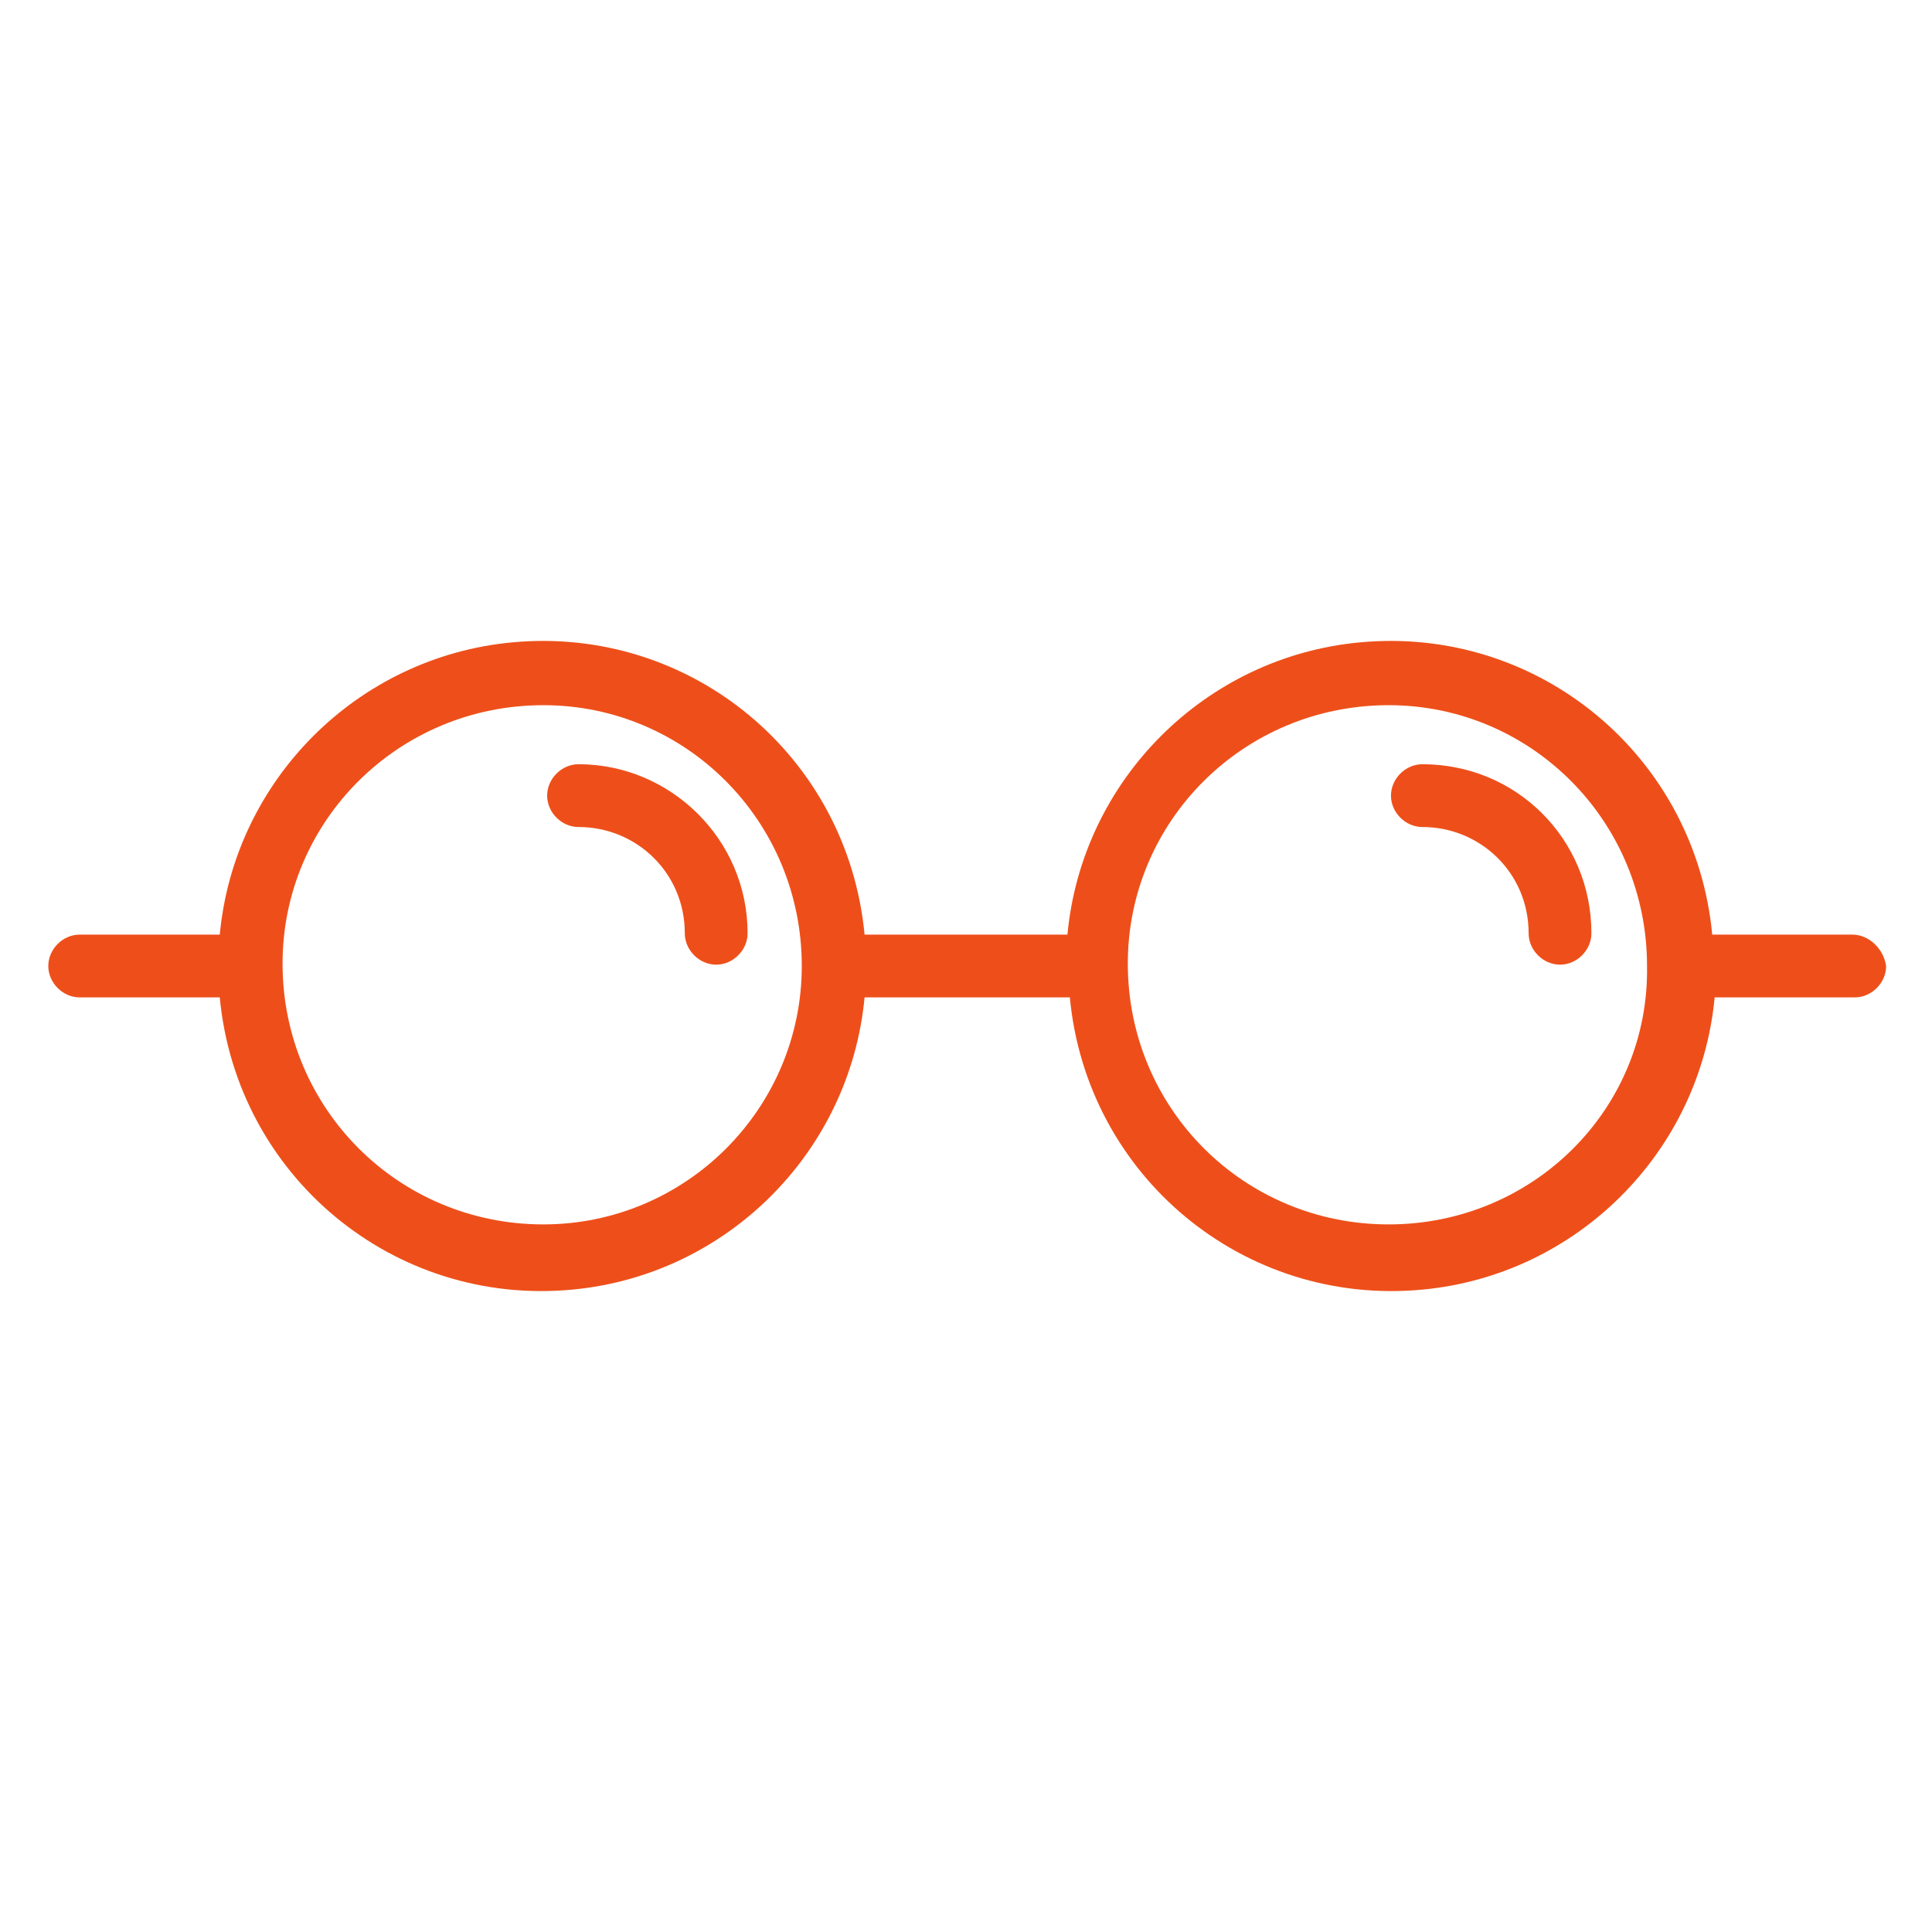
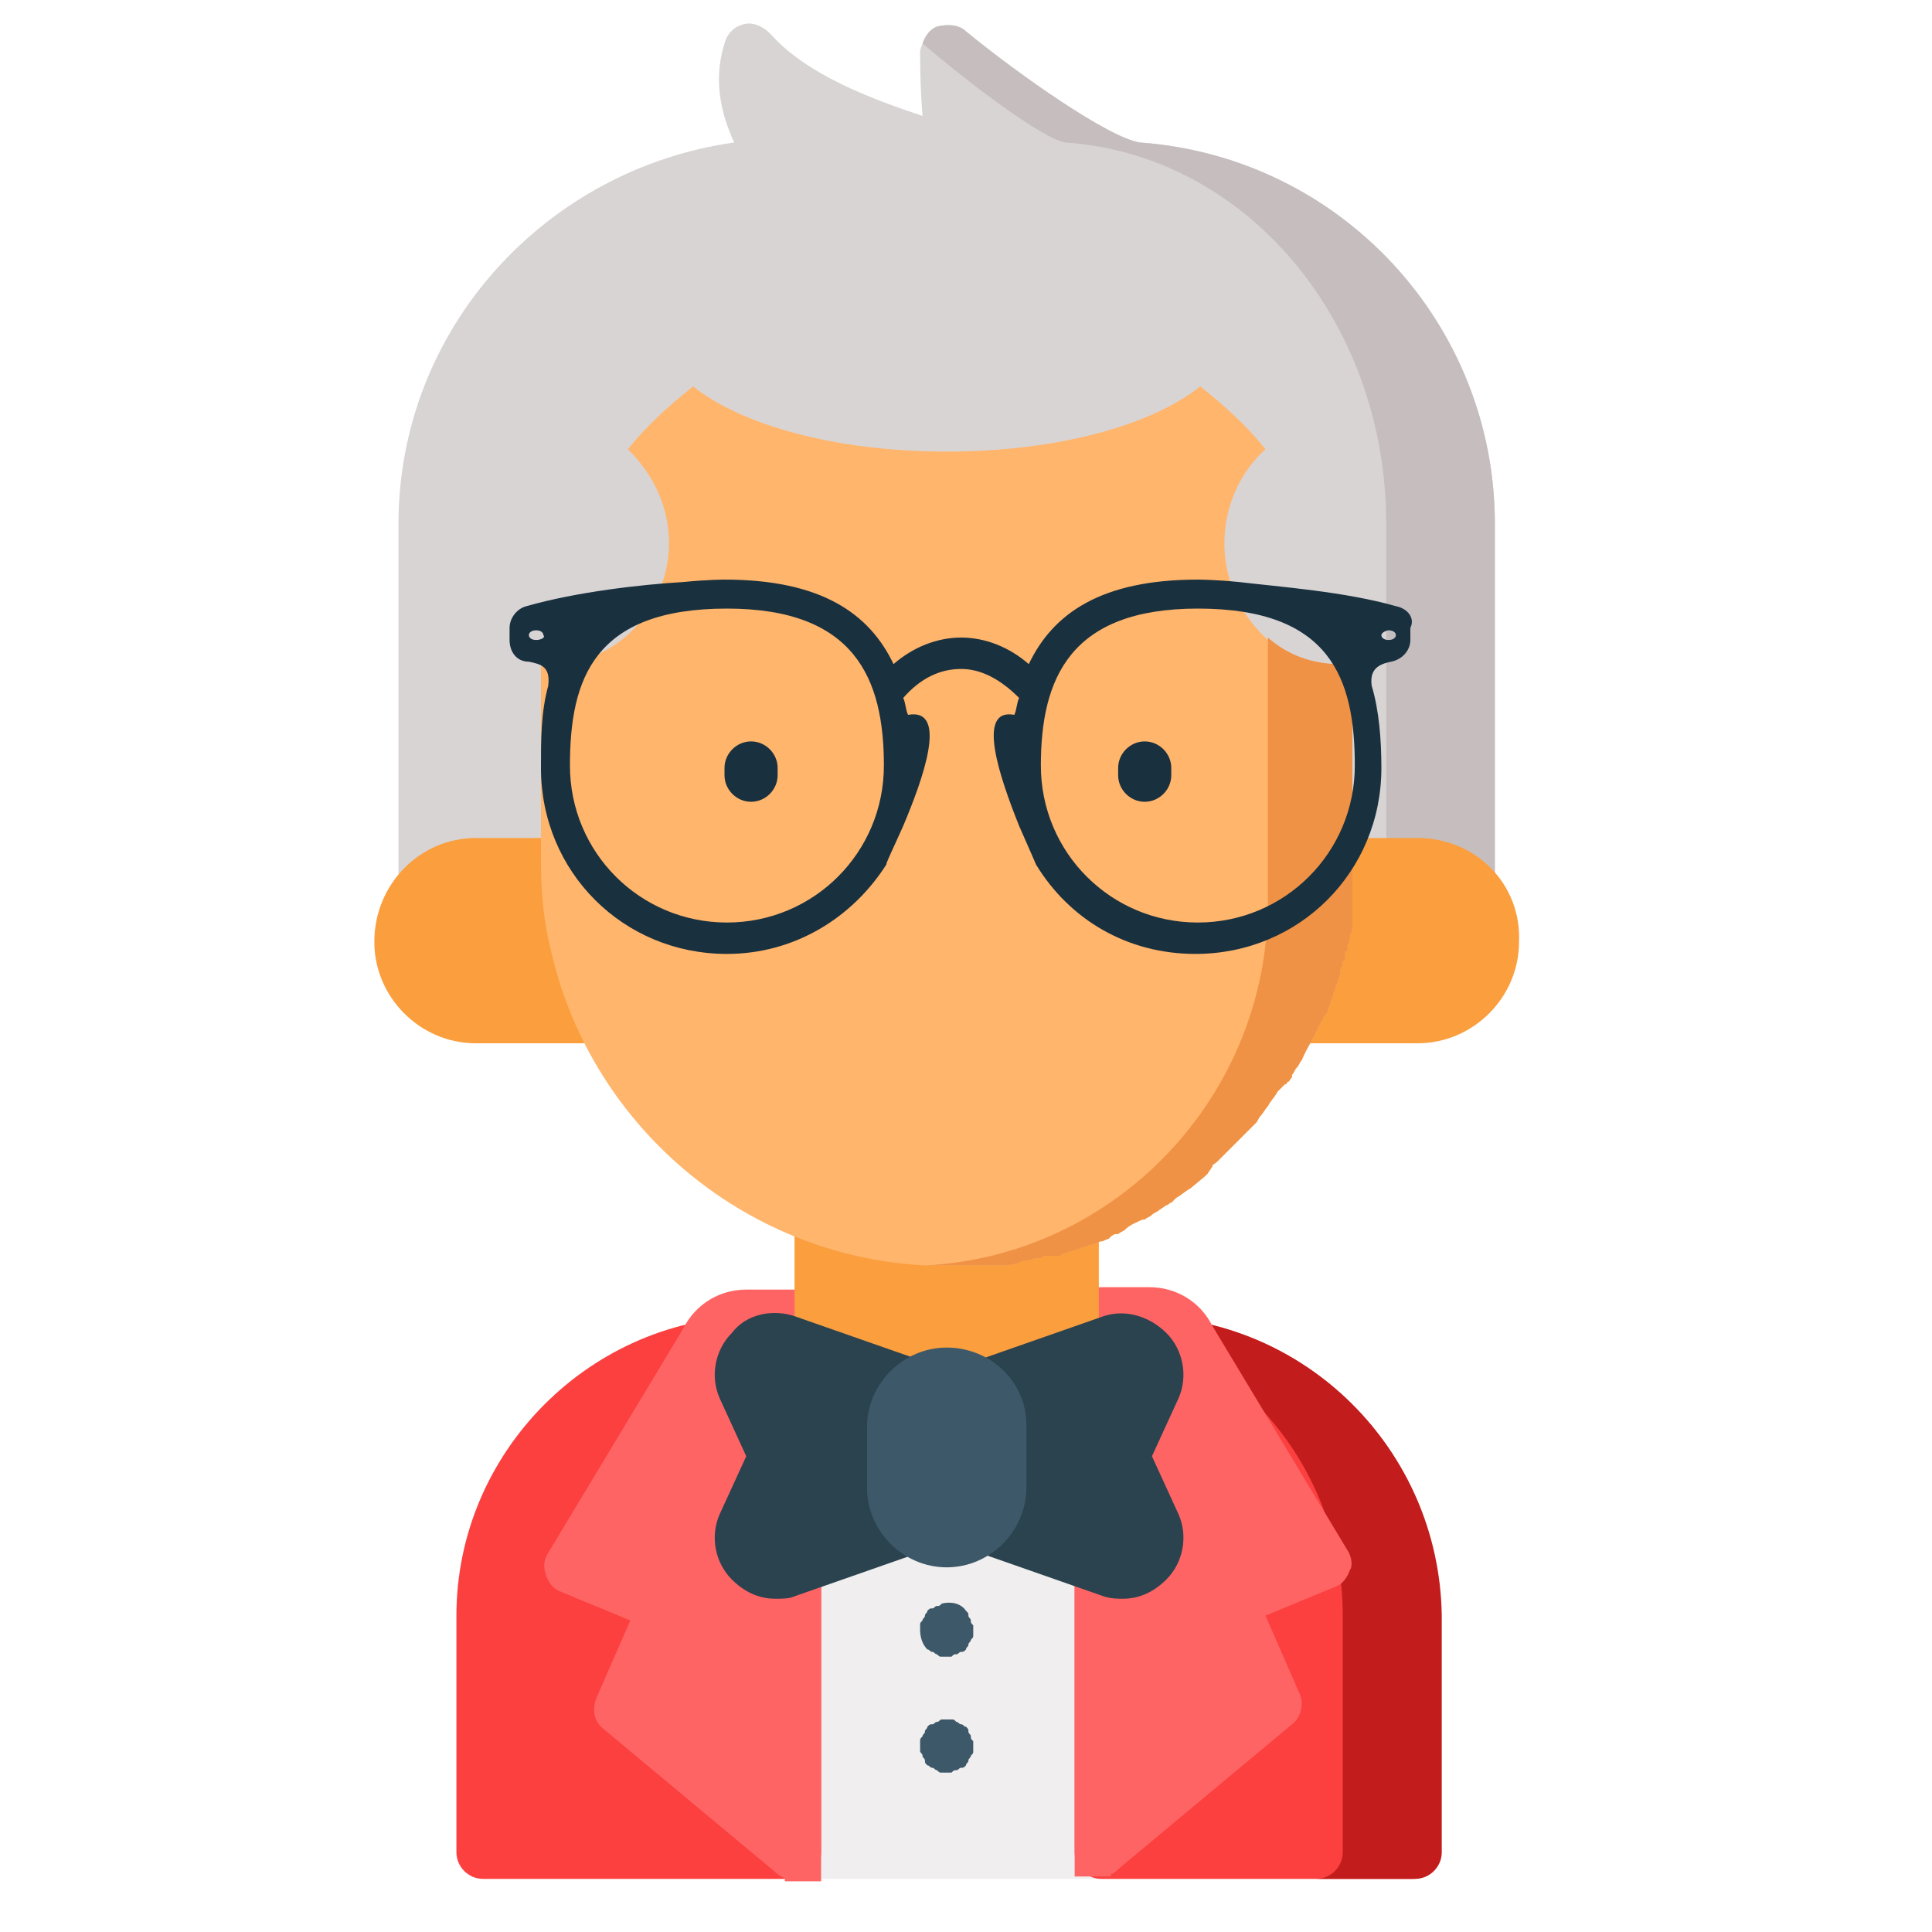
<svg xmlns="http://www.w3.org/2000/svg" version="1.1" id="Layer_1" x="0px" y="0px" viewBox="0 0 80 80" style="enable-background:new 0 0 80 80;" xml:space="preserve">
  <style type="text/css">
- 	.st0{fill:#EE4F1A;}
+ 	.st0{fill:#F0EEEE;}
+ 	.st1{fill:#FB403F;}
+ 	.st2{fill:#C21C1C;}
+ 	.st3{fill:#FF6464;}
+ 	.st4{fill:#FA9E3E;}
+ 	.st5{fill:#2A434F;}
+ 	.st6{fill:#3D5868;}
+ 	.st7{fill:#D9D4D4;}
+ 	.st8{fill:#C6BEBE;}
+ 	.st9{fill:#FFB56B;}
+ 	.st10{fill:#EF9245;}
+ 	.st11{fill:#19303F;}
</style>
-   <g id="Carlos" transform="translate(0 -148.497)">
-     <g id="Group_10" transform="translate(0 148.497)">
-       <g id="Group_9" transform="translate(0 0)">
-         <path id="Path_18" class="st0" d="M76.7,38.7h-5.8c-0.7-7.4-7.2-12.8-14.6-12.1c-6.4,0.6-11.5,5.7-12.1,12.1h-8.4     c-0.7-7.4-7.2-12.8-14.6-12.1c-6.4,0.6-11.5,5.7-12.1,12.1H3.3C2.6,38.7,2,39.3,2,40c0,0.7,0.6,1.3,1.3,1.3h5.8     c0.7,7.4,7.2,12.8,14.6,12.1c6.4-0.6,11.5-5.7,12.1-12.1h8.5c0.7,7.4,7.2,12.8,14.6,12.1c6.4-0.6,11.5-5.7,12.1-12.1h5.8     c0.7,0,1.3-0.6,1.3-1.3C78,39.3,77.4,38.7,76.7,38.7L76.7,38.7z M22.5,50.7L22.5,50.7c-6,0-10.8-4.8-10.8-10.8     c0-5.9,4.8-10.7,10.8-10.7c5.9,0,10.7,4.8,10.7,10.8C33.2,45.9,28.4,50.7,22.5,50.7z M57.5,50.7L57.5,50.7     c-6,0-10.8-4.8-10.8-10.8c0-5.9,4.8-10.7,10.8-10.7c5.9,0,10.7,4.8,10.7,10.8C68.3,45.9,63.5,50.7,57.5,50.7L57.5,50.7z" />
-       </g>
+   <g>
+     <path class="st0" d="M47.2,54.5H31.3c-6.8,0-12.4,5.6-12.4,12.4v9.8c0,0.6,0.5,1.1,1.1,1.1h38.5c0.6,0,1.1-0.5,1.1-1.1v-9.8   C59.6,60,54,54.5,47.2,54.5z" />
+     <path class="st1" d="M47.2,54.5h-1.6c-0.6,0-1.1,0.5-1.1,1.1v21.1c0,0.6,0.5,1.1,1.1,1.1h12.9c0.6,0,1.1-0.5,1.1-1.1v-9.8   C59.6,60,54,54.5,47.2,54.5z" />
+     <path class="st2" d="M47.2,54.5h-1.6c-0.2,0-0.4,0.1-0.5,0.1c6,0.9,10.5,6.1,10.5,12.3v9.8c0,0.6-0.5,1.1-1.1,1.1h4.1   c0.6,0,1.1-0.5,1.1-1.1v-9.8C59.6,60,54,54.5,47.2,54.5z" />
+     <path class="st1" d="M32.9,54.5h-1.6c-6.8,0-12.4,5.6-12.4,12.4v9.8c0,0.6,0.5,1.1,1.1,1.1h12.9c0.6,0,1.1-0.5,1.1-1.1V55.6   C34.1,55,33.6,54.5,32.9,54.5z" />
+     <g>
+       <path class="st3" d="M55.8,64.2l-5.6-9.3c-0.5-1-1.5-1.6-2.6-1.6h-2c-0.6,0-1.1,0.5-1.1,1.1v20v2.2v1.1h1.5v-0.1    c0.1,0,0.2-0.1,0.3-0.2l7.2-6c0.4-0.3,0.5-0.9,0.3-1.3l-1.4-3.2l2.9-1.2c0.3-0.1,0.5-0.4,0.6-0.7C56,64.9,56,64.5,55.8,64.2z" />
+       <path class="st3" d="M32.9,53.4h-2c-1.1,0-2.1,0.6-2.6,1.6l-5.6,9.3c-0.2,0.3-0.2,0.6-0.1,0.9c0.1,0.3,0.3,0.6,0.6,0.7l2.9,1.2    l-1.4,3.2c-0.2,0.5-0.1,1,0.3,1.3l7.2,6c0.1,0.1,0.2,0.1,0.3,0.2v0.1h1.5v-1.1v-2.2v-20C34.1,53.9,33.6,53.4,32.9,53.4z" />
    </g>
-     <g id="Group_12" transform="translate(21.856 153.842)">
-       <g id="Group_11" transform="translate(0 0)">
-         <path id="Path_19" class="st0" d="M2.1,26.3L2.1,26.3c-0.7,0-1.3,0.6-1.3,1.3s0.6,1.3,1.3,1.3c2.4,0,4.4,1.9,4.4,4.4l0,0     c0,0.7,0.6,1.3,1.3,1.3s1.3-0.6,1.3-1.3C9.1,29.4,5.9,26.3,2.1,26.3C2.1,26.3,2.1,26.3,2.1,26.3z" />
-       </g>
+     <path class="st4" d="M45.5,41.2v14.3l-2.8,2.9c-0.9,0.9-2.2,1.5-3.5,1.5l0,0c-1.3,0-2.6-0.5-3.5-1.5l-2.8-2.9V41.2H45.5L45.5,41.2z   " />
+     <path class="st5" d="M47.7,60.3l1.1-2.4c0.4-0.9,0.2-2-0.5-2.7c-0.7-0.7-1.7-1-2.6-0.7l-6,2.1c-0.1,0.1-0.3,0.1-0.4,0.2   c-0.1-0.1-0.2-0.2-0.4-0.2l-6-2.1c-0.9-0.3-2-0.1-2.6,0.7c-0.7,0.7-0.9,1.8-0.5,2.7l1.1,2.4l-1.1,2.4c-0.4,0.9-0.2,2,0.5,2.7   c0.5,0.5,1.1,0.8,1.8,0.8c0.3,0,0.6,0,0.8-0.1l6-2.1c0.1-0.1,0.3-0.1,0.4-0.2c0.1,0.1,0.2,0.2,0.4,0.2l6,2.1   c0.3,0.1,0.6,0.1,0.8,0.1c0.7,0,1.3-0.3,1.8-0.8c0.7-0.7,0.9-1.8,0.5-2.7L47.7,60.3z" />
+     <g>
+       <path class="st6" d="M39.2,55.8c-1.8,0-3.3,1.5-3.3,3.3v2.5c0,1.8,1.5,3.3,3.3,3.3c1.8,0,3.3-1.5,3.3-3.3V59    C42.5,57.2,41,55.8,39.2,55.8z" />
+       <path class="st6" d="M39.2,68.6c-0.1,0-0.1,0-0.2,0c-0.1,0-0.1,0-0.2-0.1c-0.1,0-0.1-0.1-0.2-0.1c-0.1,0-0.1-0.1-0.2-0.1    c-0.2-0.2-0.3-0.5-0.3-0.8c0-0.1,0-0.1,0-0.2c0-0.1,0-0.1,0.1-0.2c0-0.1,0.1-0.1,0.1-0.2c0-0.1,0.1-0.1,0.1-0.2    c0.1-0.1,0.1-0.1,0.2-0.1c0.1,0,0.1-0.1,0.2-0.1c0.1,0,0.1,0,0.2-0.1c0.4-0.1,0.8,0,1,0.3c0.1,0.1,0.1,0.1,0.1,0.2    c0,0.1,0.1,0.1,0.1,0.2c0,0.1,0,0.1,0.1,0.2c0,0.1,0,0.1,0,0.2c0,0.1,0,0.1,0,0.2c0,0.1,0,0.1-0.1,0.2c0,0.1-0.1,0.1-0.1,0.2    c0,0.1-0.1,0.1-0.1,0.2c-0.1,0.1-0.1,0.1-0.2,0.1c-0.1,0-0.1,0.1-0.2,0.1c-0.1,0-0.1,0-0.2,0.1C39.4,68.6,39.3,68.6,39.2,68.6z" />
+       <path class="st6" d="M39.2,73.4c-0.1,0-0.1,0-0.2,0c-0.1,0-0.1,0-0.2-0.1c-0.1,0-0.1-0.1-0.2-0.1c-0.1,0-0.1-0.1-0.2-0.1    c-0.1-0.1-0.1-0.1-0.1-0.2c0-0.1-0.1-0.1-0.1-0.2c0-0.1-0.1-0.1-0.1-0.2c0-0.1,0-0.1,0-0.2s0-0.1,0-0.2c0-0.1,0-0.1,0.1-0.2    c0-0.1,0.1-0.1,0.1-0.2c0-0.1,0.1-0.1,0.1-0.2c0.1-0.1,0.1-0.1,0.2-0.1c0.1,0,0.1-0.1,0.2-0.1c0.1,0,0.1-0.1,0.2-0.1    c0.1,0,0.3,0,0.4,0c0.1,0,0.1,0,0.2,0.1c0.1,0,0.1,0.1,0.2,0.1c0.1,0,0.1,0.1,0.2,0.1c0.1,0.1,0.1,0.1,0.1,0.2    c0,0.1,0.1,0.1,0.1,0.2c0,0.1,0,0.1,0.1,0.2c0,0.1,0,0.1,0,0.2s0,0.1,0,0.2c0,0.1,0,0.1-0.1,0.2c0,0.1-0.1,0.1-0.1,0.2    c0,0.1-0.1,0.1-0.1,0.2c-0.1,0.1-0.1,0.1-0.2,0.1c-0.1,0-0.1,0.1-0.2,0.1c-0.1,0-0.1,0-0.2,0.1C39.4,73.4,39.3,73.4,39.2,73.4z" />
    </g>
-     <g id="Group_14" transform="translate(58.997 153.842)">
-       <g id="Group_13" transform="translate(0 0)">
-         <path id="Path_20" class="st0" d="M-0.1,26.3L-0.1,26.3c-0.7,0-1.3,0.6-1.3,1.3s0.6,1.3,1.3,1.3c2.4,0,4.4,1.9,4.4,4.4     c0,0,0,0,0,0c0,0.7,0.6,1.3,1.3,1.3s1.3-0.6,1.3-1.3C6.9,29.4,3.8,26.3-0.1,26.3C-0.1,26.3-0.1,26.3-0.1,26.3z" />
-       </g>
+     <path class="st7" d="M47.2,5.9c-1.3-0.2-5-2.8-7.2-4.6c-0.3-0.3-0.8-0.3-1.2-0.2c-0.4,0.2-0.6,0.6-0.7,1c0,0.4,0,1.5,0.1,2.7   c-2.1-0.7-4.8-1.7-6.3-3.4c-0.3-0.3-0.7-0.5-1.1-0.4c-0.4,0.1-0.7,0.4-0.8,0.8c-0.5,1.6-0.1,3,0.4,4.1C22.6,7,16.5,13.6,16.5,21.7   v17.6c0,0.6,0.5,1.1,1.1,1.1h5.2c0.3,0,0.7-0.2,0.9-0.4c0.2-0.3,0.3-0.6,0.2-0.9c-0.2-1.1-0.4-2.3-0.4-3.4v-7c0,0,0,0,0-0.1   c3-0.3,5.3-2.9,5.3-6.1c0-1.4-0.5-2.8-1.3-3.9c0.4-0.4,0.8-0.8,1.2-1.2c2.4,1.5,6.3,2.4,10.5,2.4s8.1-0.9,10.5-2.4   c0.4,0.4,0.8,0.8,1.2,1.2c-0.8,1.1-1.3,2.5-1.3,3.9c0,3.2,2.3,5.8,5.3,6.1c0,0,0,0,0,0.1v7c0,1.2-0.1,2.3-0.4,3.4   c-0.1,0.3,0,0.7,0.2,0.9c0.2,0.3,0.5,0.4,0.9,0.4h5.2c0.6,0,1.1-0.5,1.1-1.1V21.7C61.9,13.4,55.5,6.5,47.2,5.9z" />
+     <path class="st8" d="M47.2,5.9c-1.3-0.2-5-2.8-7.2-4.6c-0.3-0.3-0.8-0.3-1.2-0.2c-0.3,0.1-0.5,0.4-0.6,0.7c2,1.7,4.9,3.9,5.9,4.1   c7.5,0.5,13.3,7.4,13.3,15.8v17.6c0,0.6-0.5,1.1-1,1.1h4.4c0.6,0,1.1-0.5,1.1-1.1V21.7C61.9,13.4,55.5,6.5,47.2,5.9z" />
+     <g>
+       <path class="st4" d="M19.7,34.7h7.4v8.5h-7.4c-2.3,0-4.2-1.9-4.2-4.2C15.5,36.6,17.4,34.7,19.7,34.7z" />
+       <path class="st4" d="M58.7,34.7h-7.4v8.5h7.4c2.3,0,4.2-1.9,4.2-4.2C63,36.6,61.1,34.7,58.7,34.7z" />
+     </g>
+     <path class="st9" d="M56,28.7v7c0,0.1,0,0.3,0,0.4c0,0.1,0,0.3,0,0.4c0,0.1,0,0.3,0,0.4c0,0.1,0,0.3,0,0.4c0,0.1,0,0.2,0,0.3   c0,0.1,0,0.2,0,0.2c0,0,0,0.1,0,0.1c0,0.1,0,0.2,0,0.3c0,0.1,0,0.1,0,0.2c0,0.1,0,0.2-0.1,0.3c0,0,0,0.1,0,0.1c0,0.1,0,0.2-0.1,0.3   c0,0,0,0.1,0,0.1c0,0.1,0,0.2-0.1,0.2c0,0.1,0,0.1,0,0.2c0,0.1,0,0.2-0.1,0.2c0,0,0,0,0,0.1c0,0.1-0.1,0.2-0.1,0.3c0,0,0,0,0,0.1   c0,0.1-0.1,0.2-0.1,0.3c0,0.1-0.1,0.2-0.1,0.3c0,0.1-0.1,0.2-0.1,0.3c0,0.1-0.1,0.2-0.1,0.3c0,0.1-0.1,0.2-0.1,0.3   c0,0.1-0.1,0.2-0.1,0.2c0,0,0,0.1-0.1,0.1c0,0.1,0,0.1-0.1,0.2c0,0.1-0.1,0.2-0.1,0.2c-0.2,0.5-0.5,0.9-0.7,1.4   c-0.1,0.1-0.1,0.2-0.2,0.3c0,0,0,0,0,0c-0.1,0.1-0.1,0.2-0.2,0.3c0,0,0,0.1,0,0.1c-0.1,0.1-0.1,0.2-0.2,0.2c0,0,0,0.1-0.1,0.1   c-0.1,0.1-0.1,0.1-0.2,0.2c0,0-0.1,0.1-0.1,0.1c-0.1,0.2-0.3,0.4-0.4,0.6c-0.1,0.1-0.2,0.3-0.3,0.4c-0.1,0.1-0.1,0.2-0.2,0.3   c0,0,0,0,0,0c-0.1,0.1-0.2,0.2-0.3,0.3c0,0,0,0,0,0c-0.1,0.1-0.1,0.1-0.2,0.2c0,0-0.1,0.1-0.1,0.1c0,0-0.1,0.1-0.1,0.1   c-0.1,0.1-0.1,0.1-0.2,0.2c-0.1,0.1-0.2,0.2-0.3,0.3c-0.1,0.1-0.2,0.2-0.3,0.3l-0.1,0.1c-0.1,0.1-0.2,0.1-0.2,0.2L50,48.6   c0,0-0.1,0.1-0.1,0.1l-0.6,0.5c-0.2,0.1-0.4,0.3-0.6,0.4l-0.2,0.2c-0.1,0-0.1,0.1-0.2,0.1l-0.3,0.2c-0.1,0.1-0.2,0.1-0.3,0.2   c-0.1,0.1-0.2,0.1-0.3,0.2l-0.1,0c-0.2,0.1-0.5,0.2-0.7,0.4c-0.1,0.1-0.2,0.1-0.3,0.2l-0.1,0c-0.1,0-0.2,0.1-0.2,0.1l-0.1,0.1   c-0.1,0-0.2,0.1-0.3,0.1c-0.1,0-0.2,0.1-0.3,0.1l-0.9,0.3c-0.1,0-0.2,0.1-0.3,0.1c-0.1,0-0.1,0-0.2,0.1L43.4,52   c-0.1,0-0.2,0-0.3,0.1c-0.1,0-0.1,0-0.2,0l-0.4,0.1c-0.1,0-0.2,0-0.3,0.1l-0.5,0.1c-0.1,0-0.2,0-0.2,0l-0.2,0c-0.1,0-0.1,0-0.2,0   l-0.2,0c0,0-0.1,0-0.1,0c-0.1,0-0.2,0-0.3,0l-0.1,0c-0.1,0-0.2,0-0.3,0l-0.1,0c-0.1,0-0.2,0-0.3,0l-0.5,0c-0.1,0-0.3,0-0.4,0   c-0.1,0-0.2,0-0.3,0c-0.1,0-0.1,0-0.2,0c-7.6-0.4-13.9-5.9-15.5-13.1c-0.3-1.2-0.4-2.4-0.4-3.6v-7c0-0.4,0-0.8,0-1.2   c0.2,0,0.3,0,0.5,0c2.6,0,4.8-2.3,4.8-5c0-1.6-0.7-2.9-1.7-3.9c0.8-1,1.7-1.8,2.7-2.6c2,1.6,5.9,2.7,10.5,2.7s8.5-1.1,10.5-2.7   c1,0.8,1.9,1.6,2.7,2.6c-1,0.9-1.7,2.3-1.7,3.9c0,1.6,0.7,3,1.8,4c0.8,0.7,1.8,1.1,3,1.1c0.2,0,0.3,0,0.5,0   C56,27.9,56,28.3,56,28.7z" />
+     <path class="st10" d="M56,28.7v7c0,0.1,0,0.3,0,0.4c0,0.1,0,0.3,0,0.4c0,0.1,0,0.3,0,0.4c0,0.1,0,0.3,0,0.4c0,0.1,0,0.2,0,0.3   c0,0.1,0,0.2,0,0.2c0,0,0,0.1,0,0.1c0,0.1,0,0.2,0,0.3c0,0.1,0,0.1,0,0.2c0,0.1,0,0.2-0.1,0.3c0,0,0,0.1,0,0.1c0,0.1,0,0.2-0.1,0.3   c0,0,0,0.1,0,0.1c0,0.1,0,0.2-0.1,0.2c0,0.1,0,0.1,0,0.2c0,0.1,0,0.2-0.1,0.2c0,0,0,0,0,0.1c0,0.1-0.1,0.2-0.1,0.3c0,0,0,0,0,0.1   c0,0.1-0.1,0.2-0.1,0.3c0,0.1-0.1,0.2-0.1,0.3c0,0.1-0.1,0.2-0.1,0.3c0,0.1-0.1,0.2-0.1,0.3c0,0.1-0.1,0.2-0.1,0.3   c0,0.1-0.1,0.2-0.1,0.2c0,0,0,0.1-0.1,0.1c0,0.1,0,0.1-0.1,0.2c0,0.1-0.1,0.2-0.1,0.2c-0.2,0.5-0.5,0.9-0.7,1.4   c-0.1,0.1-0.1,0.2-0.2,0.3c0,0,0,0,0,0c-0.1,0.1-0.1,0.2-0.2,0.3c0,0,0,0.1,0,0.1c-0.1,0.1-0.1,0.2-0.2,0.2c0,0,0,0.1-0.1,0.1   c-0.1,0.1-0.1,0.1-0.2,0.2c0,0-0.1,0.1-0.1,0.1c-0.1,0.2-0.3,0.4-0.4,0.6c-0.1,0.1-0.2,0.3-0.3,0.4c-0.1,0.1-0.1,0.2-0.2,0.3   c0,0,0,0,0,0c-0.1,0.1-0.2,0.2-0.3,0.3c0,0,0,0,0,0c-0.1,0.1-0.1,0.1-0.2,0.2c0,0-0.1,0.1-0.1,0.1c0,0-0.1,0.1-0.1,0.1   c-0.1,0.1-0.1,0.1-0.2,0.2c-0.1,0.1-0.2,0.2-0.3,0.3c-0.1,0.1-0.2,0.2-0.3,0.3l-0.1,0.1c-0.1,0.1-0.2,0.1-0.2,0.2L50,48.6   c0,0-0.1,0.1-0.1,0.1l-0.6,0.5c-0.2,0.1-0.4,0.3-0.6,0.4l-0.2,0.2c-0.1,0-0.1,0.1-0.2,0.1l-0.3,0.2c-0.1,0.1-0.2,0.1-0.3,0.2   c-0.1,0.1-0.2,0.1-0.3,0.2l-0.1,0c-0.2,0.1-0.5,0.2-0.7,0.4c-0.1,0.1-0.2,0.1-0.3,0.2l-0.1,0c-0.1,0-0.2,0.1-0.2,0.1l-0.1,0.1   c-0.1,0-0.2,0.1-0.3,0.1c-0.1,0-0.2,0.1-0.3,0.1l-0.9,0.3c-0.1,0-0.2,0.1-0.3,0.1c-0.1,0-0.1,0-0.2,0.1L43.4,52   c-0.1,0-0.2,0-0.3,0.1c-0.1,0-0.1,0-0.2,0l-0.4,0.1c-0.1,0-0.2,0-0.3,0.1l-0.5,0.1c-0.1,0-0.2,0-0.2,0l-0.2,0c-0.1,0-0.1,0-0.2,0   l-0.2,0c0,0-0.1,0-0.1,0c-0.1,0-0.2,0-0.3,0l-0.1,0c-0.1,0-0.2,0-0.3,0l-0.1,0c-0.1,0-0.2,0-0.3,0l-0.5,0c-0.1,0-0.3,0-0.4,0   c-0.1,0-0.2,0-0.3,0c-0.1,0-0.1,0-0.2,0c7.9-0.4,14.2-7,14.2-15v-11c0.8,0.7,1.8,1.1,3,1.1c0.2,0,0.3,0,0.5,0   C56,27.9,56,28.3,56,28.7z" />
+     <g>
+       <path class="st11" d="M47.4,33.2c-0.6,0-1.1-0.5-1.1-1.1v-0.3c0-0.6,0.5-1.1,1.1-1.1c0.6,0,1.1,0.5,1.1,1.1v0.3    C48.5,32.7,48,33.2,47.4,33.2z" />
+       <path class="st11" d="M31.1,33.2c-0.6,0-1.1-0.5-1.1-1.1v-0.3c0-0.6,0.5-1.1,1.1-1.1c0.6,0,1.1,0.5,1.1,1.1v0.3    C32.2,32.7,31.7,33.2,31.1,33.2z" />
    </g>
  </g>
+   <path class="st11" d="M57.8,25.1c-2.1-0.6-4.8-0.8-6.5-1l0,0c-1-0.1-1.7-0.1-1.7-0.1c-4,0-6,1.4-7,3.5c-0.8-0.7-1.8-1.1-2.8-1.1l0,0  l0,0l0,0l0,0c-1,0-2,0.4-2.8,1.1c-1-2.1-3-3.5-7-3.5c0,0-0.7,0-1.7,0.1l0,0c-1.7,0.1-4.4,0.4-6.5,1c-0.4,0.1-0.7,0.5-0.7,0.9v0.5  c0,0.5,0.3,0.9,0.8,0.9c0.5,0.1,0.9,0.2,0.8,1c-0.3,1.1-0.3,2.2-0.3,3.4c0,4.3,3.4,7.7,7.7,7.7c2.8,0,5.2-1.5,6.6-3.7  c0-0.1,0.3-0.7,0.7-1.6c0.8-1.9,1.9-4.9,0.2-4.6l0,0c-0.1-0.2-0.1-0.5-0.2-0.7c0.7-0.8,1.5-1.2,2.4-1.2c0.8,0,1.6,0.4,2.4,1.2  c-0.1,0.2-0.1,0.5-0.2,0.7l0,0c-1.6-0.3-0.6,2.6,0.2,4.6c0.4,0.9,0.7,1.6,0.7,1.6c1.4,2.3,3.8,3.7,6.6,3.7c4.3,0,7.7-3.4,7.7-7.7  c0-1.2-0.1-2.4-0.4-3.4c-0.1-0.7,0.3-0.9,0.8-1c0.5-0.1,0.8-0.5,0.8-0.9V26C58.6,25.6,58.3,25.2,57.8,25.1z M22.2,26.5  c-0.2,0-0.3-0.1-0.3-0.2c0-0.1,0.1-0.2,0.3-0.2c0.2,0,0.3,0.1,0.3,0.2C22.6,26.4,22.4,26.5,22.2,26.5z M30.1,38.2  c-3.6,0-6.5-2.9-6.5-6.5s1-6.5,6.5-6.5c5.3,0,6.5,2.9,6.5,6.5S33.7,38.2,30.1,38.2z M49.6,38.2c-3.6,0-6.5-2.9-6.5-6.5  s1.2-6.5,6.5-6.5c5.5,0,6.5,2.9,6.5,6.5S53.2,38.2,49.6,38.2z M57.5,26.5c-0.2,0-0.3-0.1-0.3-0.2c0-0.1,0.2-0.2,0.3-0.2  c0.2,0,0.3,0.1,0.3,0.2C57.8,26.4,57.7,26.5,57.5,26.5z" />
</svg>
